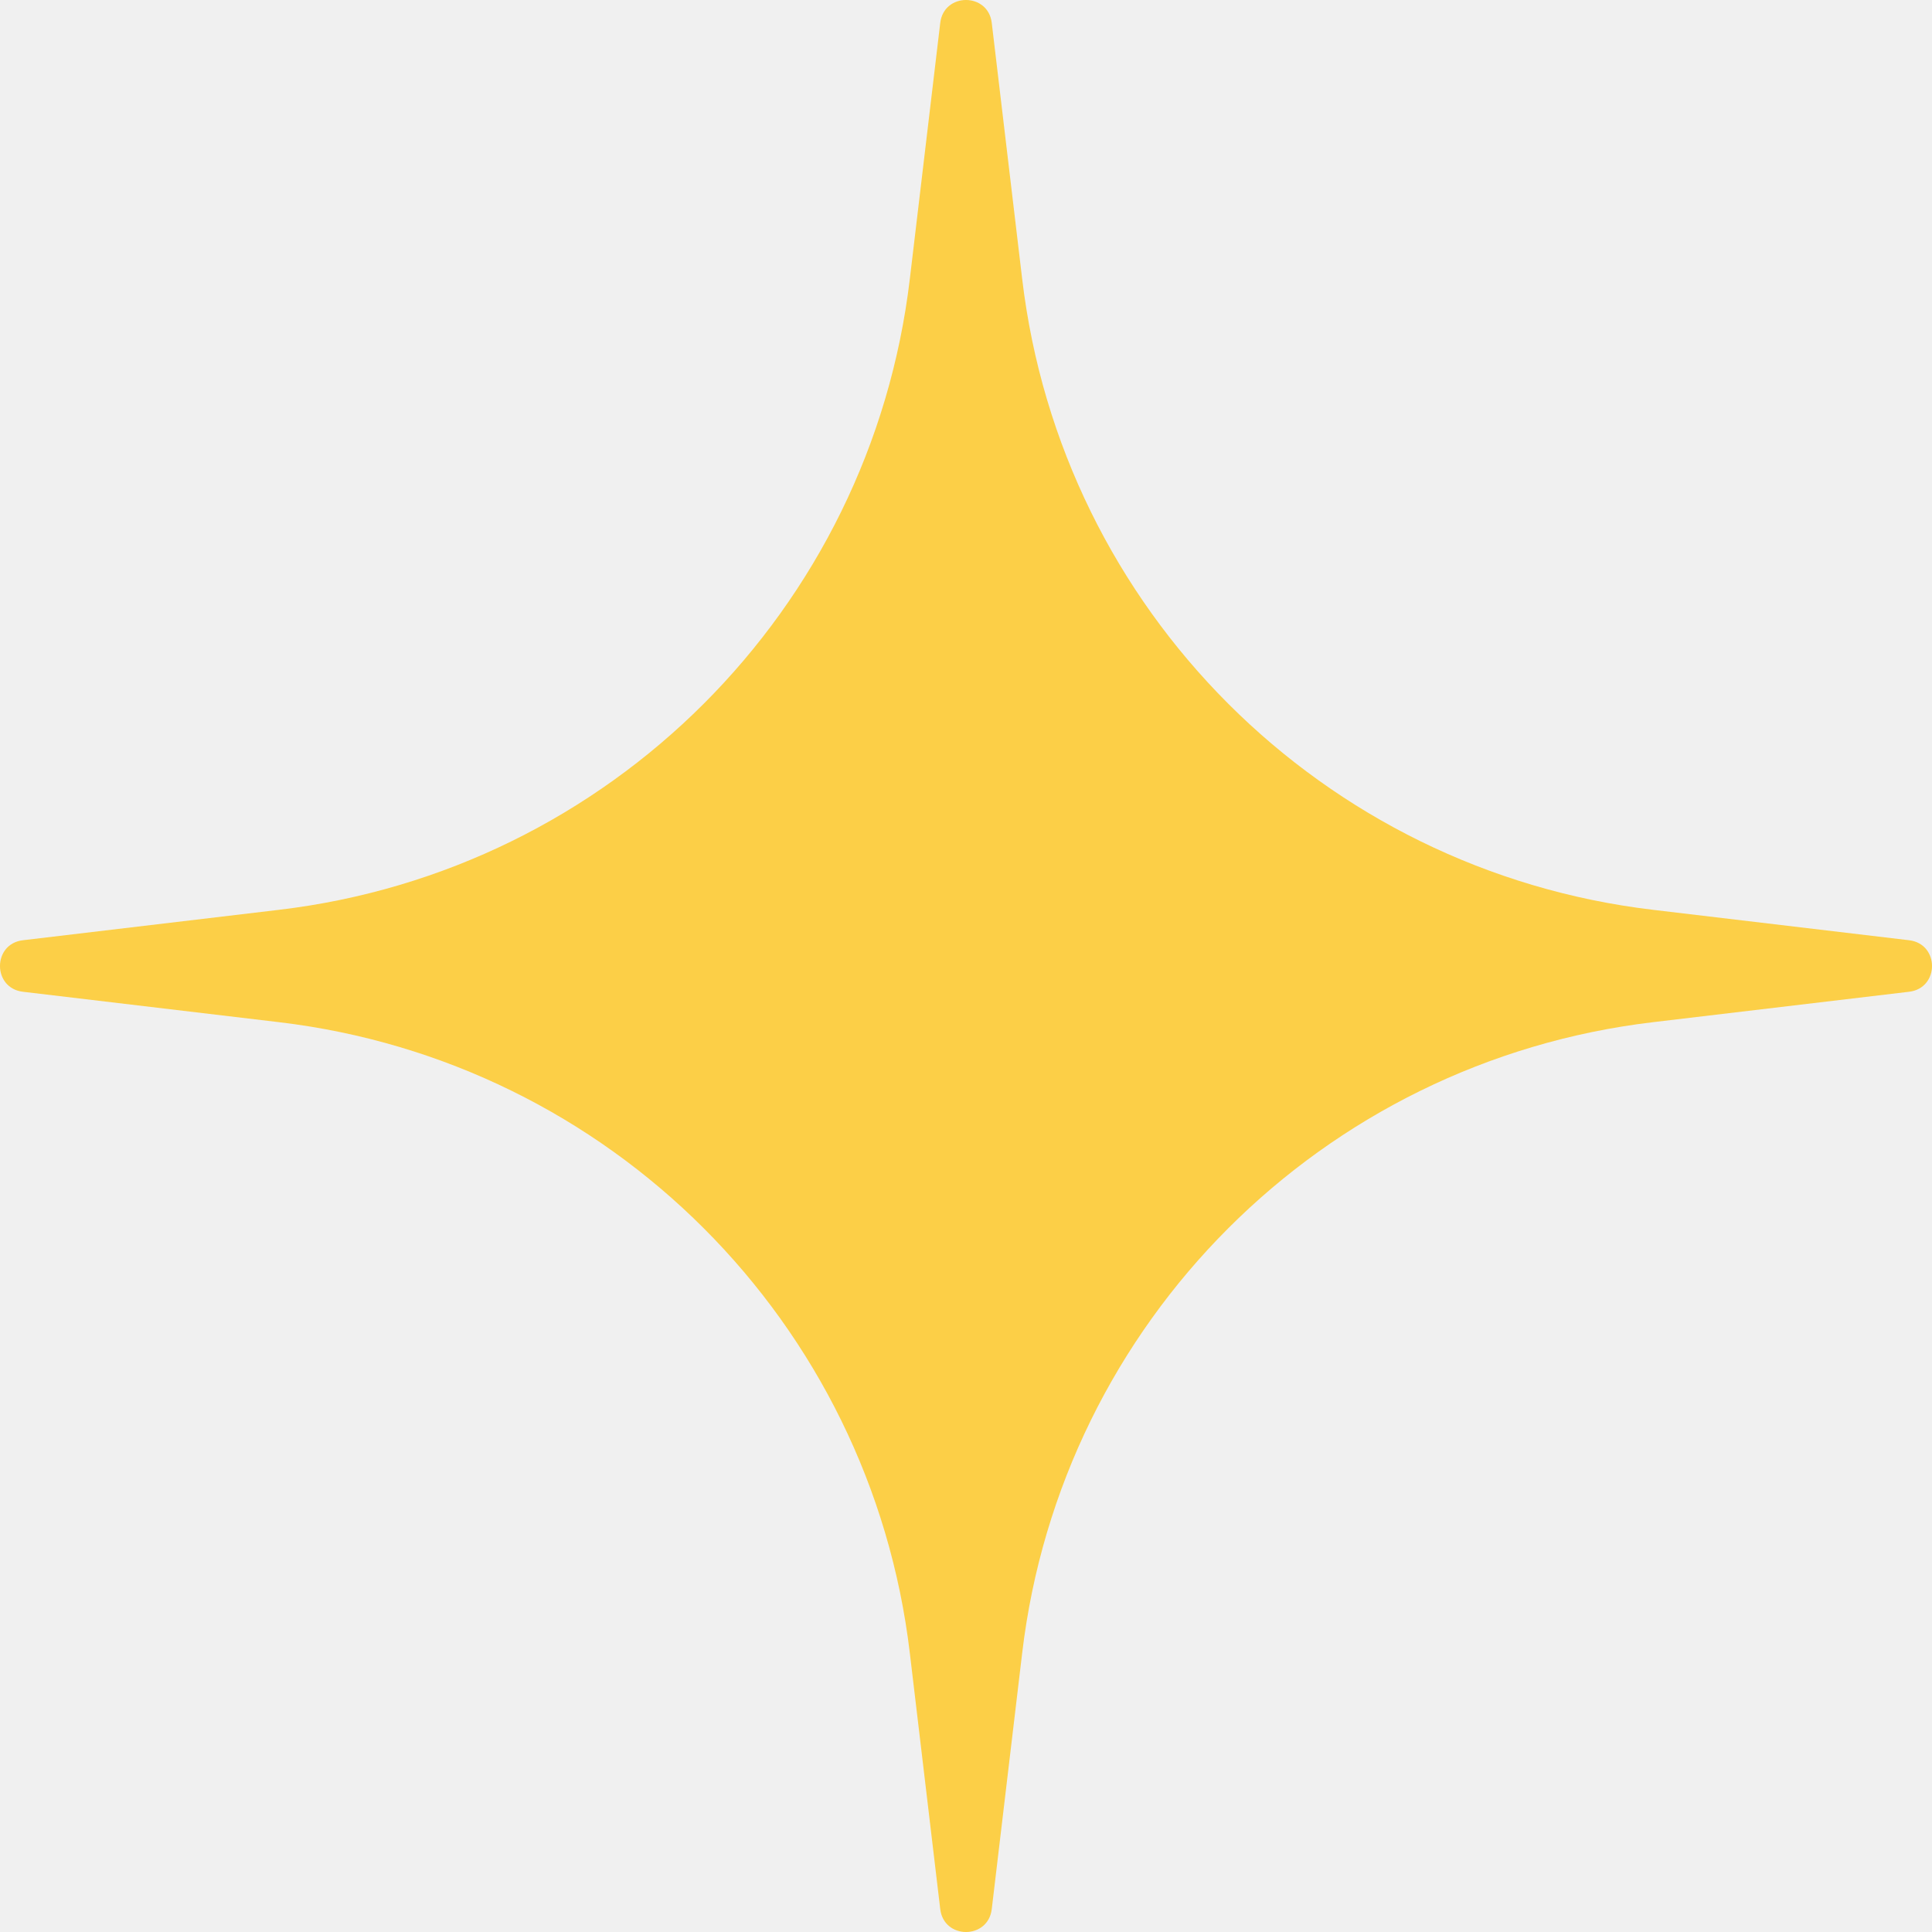
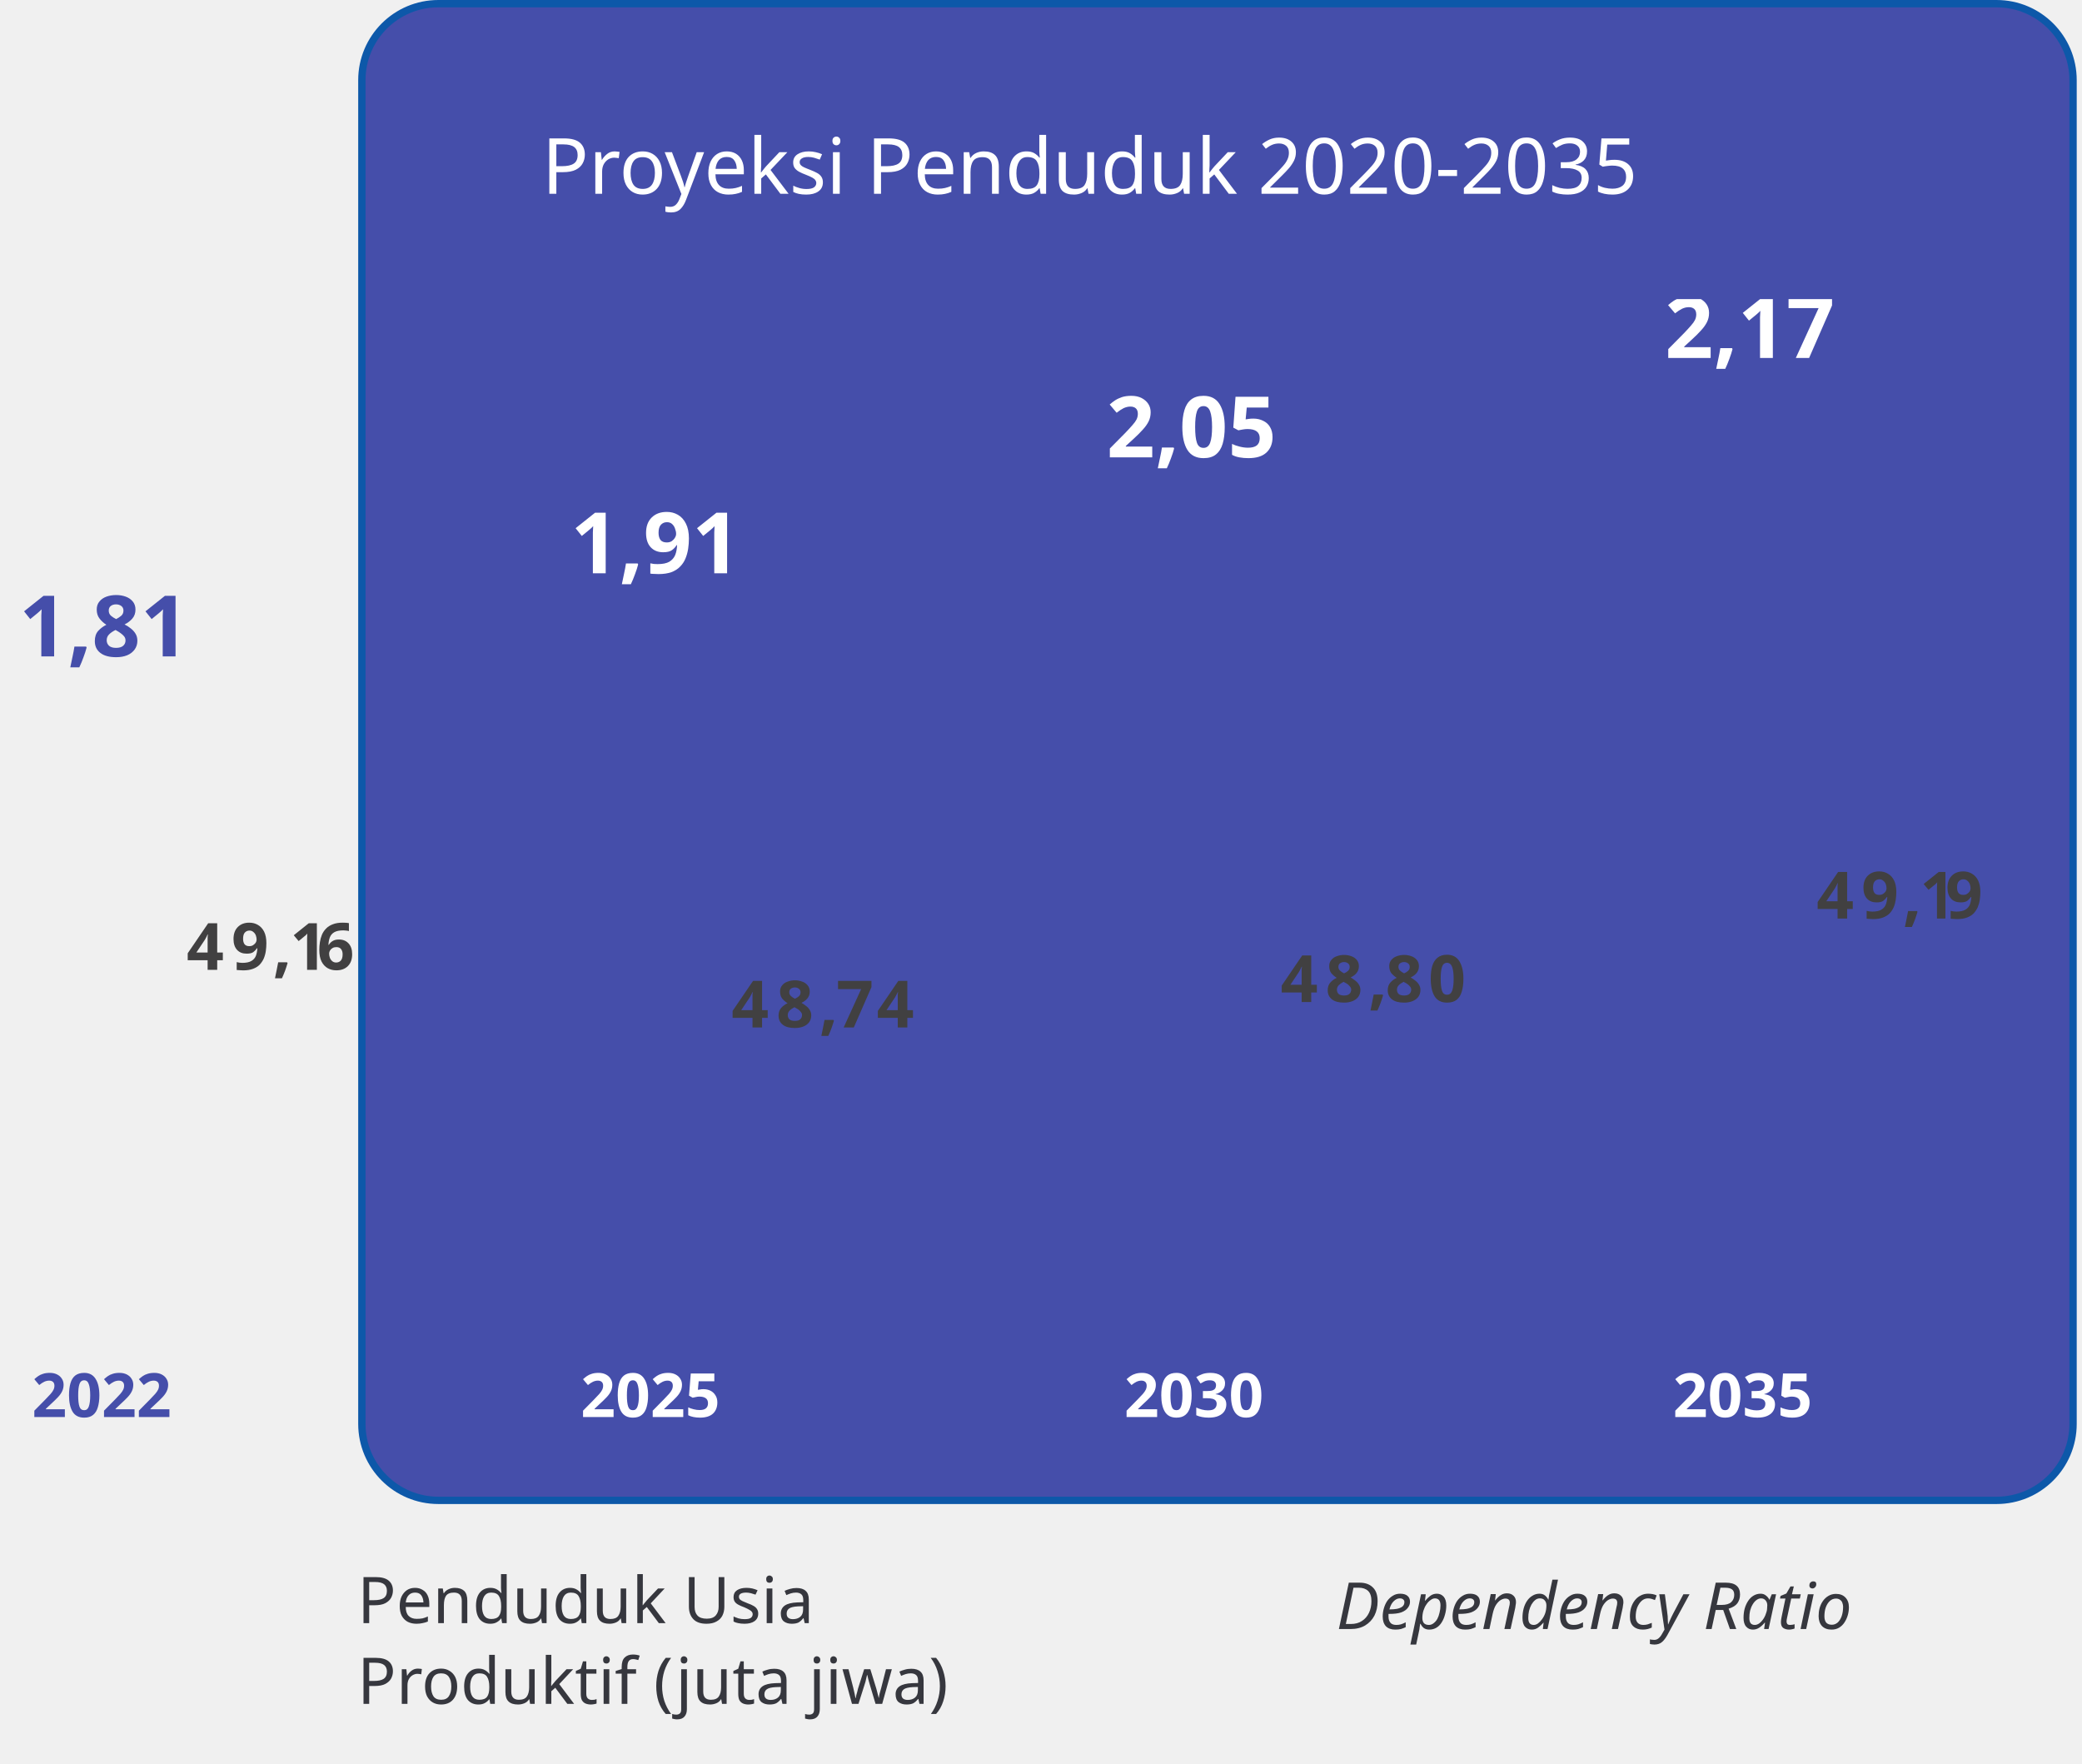
- <svg xmlns="http://www.w3.org/2000/svg" width="48" height="48" viewBox="0 0 48 48" fill="none">
-   <path d="M23.36 0.569C23.45 -0.19 24.55 -0.19 24.64 0.569L25.396 6.933C26.371 15.15 32.85 21.629 41.067 22.604L47.431 23.36C48.19 23.45 48.19 24.55 47.431 24.64L41.067 25.396C32.85 26.371 26.371 32.85 25.396 41.067L24.64 47.431C24.55 48.19 23.45 48.19 23.36 47.431L22.604 41.067C21.629 32.85 15.15 26.371 6.933 25.396L0.569 24.64C-0.19 24.55 -0.19 23.45 0.569 23.36L6.933 22.604C15.15 21.629 21.629 15.15 22.604 6.933L23.36 0.569Z" fill="#FCCF47" />
+ <svg xmlns="http://www.w3.org/2000/svg" width="320.801" height="271.731" viewBox="0 0 320.801 271.731" fill="none" version="1.1" id="svg39418">
+   <defs id="defs39422">
+     <clipPath clipPathUnits="userSpaceOnUse" id="clipPath350994">
+       <g id="g350998" transform="matrix(2.834646,0,0,-2.834646,-1824.113,593.2238)">
+         <path d="M 558,3.2147e-6 H 768 V 297 H 558 Z" id="path350996" style="stroke-width:0.353" />
+       </g>
+     </clipPath>
+     <clipPath clipPathUnits="userSpaceOnUse" id="clipPath350988">
+       <g id="g350992" transform="matrix(2.834646,0,0,-2.834646,-1770.093,603.0457)">
+         <path d="M 558,3.2147e-6 H 768 V 297 H 558 Z" id="path350990" style="stroke-width:0.353" />
+       </g>
+     </clipPath>
+     <clipPath clipPathUnits="userSpaceOnUse" id="clipPath350982">
+       <g id="g350986" transform="matrix(2.834646,0,0,-2.834646,-1716.217,614.1675)">
+         <path d="M 558,3.2147e-6 H 768 V 297 H 558 Z" id="path350984" style="stroke-width:0.353" />
+       </g>
+     </clipPath>
+     <clipPath clipPathUnits="userSpaceOnUse" id="clipPath350976">
+       <g id="g350980" transform="matrix(2.834646,0,0,-2.834646,-1662.342,626.7336)">
+         <path d="M 558,3.2147e-6 H 768 V 297 H 558 Z" id="path350978" style="stroke-width:0.353" />
+       </g>
+     </clipPath>
+     <clipPath clipPathUnits="userSpaceOnUse" id="clipPath333920-5">
+       <path d="m 77.401,225.194 h 28.656 v -8.008 H 77.401 Z" id="path333918-0" />
+     </clipPath>
+     <clipPath clipPathUnits="userSpaceOnUse" id="clipPath333924-6">
+       <path d="m 77.401,225.194 h 28.656 v -8.008 H 77.401 Z" id="path333922-7" />
+     </clipPath>
+     <clipPath clipPathUnits="userSpaceOnUse" id="clipPath350970">
+       <g id="g350974" transform="matrix(2.834646,0,0,-2.834646,-1646.093,684.7538)">
+         <path d="M 558,3.2147e-6 H 768 V 297 H 558 Z" id="path350972" style="stroke-width:0.353" />
+       </g>
+     </clipPath>
+     <clipPath clipPathUnits="userSpaceOnUse" id="clipPath350964">
+       <g id="g350968" transform="matrix(2.834646,0,0,-2.834646,-1673.064,633.1554)">
+         <path d="M 558,3.2147e-6 H 768 V 297 H 558 Z" id="path350966" style="stroke-width:0.353" />
+       </g>
+     </clipPath>
+     <clipPath clipPathUnits="userSpaceOnUse" id="clipPath350958">
+       <g id="g350962" transform="matrix(2.834646,0,0,-2.834646,-1676.098,633.0752)">
+         <path d="M 558,3.2147e-6 H 768 V 297 H 558 Z" id="path350960" style="stroke-width:0.353" />
+       </g>
+     </clipPath>
+     <clipPath clipPathUnits="userSpaceOnUse" id="clipPath350952">
+       <g id="g350956" transform="matrix(2.834646,0,0,-2.834646,-1676.098,633.0752)">
+         <path d="M 558,3.2147e-6 H 768 V 297 H 558 Z" id="path350954" style="stroke-width:0.353" />
+       </g>
+     </clipPath>
+     <clipPath clipPathUnits="userSpaceOnUse" id="clipPath350946">
+       <g id="g350950" transform="matrix(2.834646,0,0,-2.834646,-1730.118,653.0078)">
+         <path d="M 558,3.2147e-6 H 768 V 297 H 558 Z" id="path350948" style="stroke-width:0.353" />
+       </g>
+     </clipPath>
+     <clipPath clipPathUnits="userSpaceOnUse" id="clipPath350940">
+       <g id="g350944" transform="matrix(2.834646,0,0,-2.834646,-1730.118,653.0078)">
+         <path d="M 558,3.2147e-6 H 768 V 297 H 558 Z" id="path350942" style="stroke-width:0.353" />
+       </g>
+     </clipPath>
+     <clipPath clipPathUnits="userSpaceOnUse" id="clipPath350934">
+       <g id="g350938" transform="matrix(2.834646,0,0,-2.834646,-1783.994,651.9967)">
+         <path d="M 558,3.2147e-6 H 768 V 297 H 558 Z" id="path350936" style="stroke-width:0.353" />
+       </g>
+     </clipPath>
+     <clipPath clipPathUnits="userSpaceOnUse" id="clipPath350928">
+       <g id="g350932" transform="matrix(2.834646,0,0,-2.834646,-1783.994,651.9967)">
+         <path d="M 558,3.2147e-6 H 768 V 297 H 558 Z" id="path350930" style="stroke-width:0.353" />
+       </g>
+     </clipPath>
+     <clipPath clipPathUnits="userSpaceOnUse" id="clipPath350922">
+       <g id="g350926" transform="matrix(2.834646,0,0,-2.834646,-1838.014,644.9192)">
+         <path d="M 558,3.2147e-6 H 768 V 297 H 558 Z" id="path350924" style="stroke-width:0.353" />
+       </g>
+     </clipPath>
+     <clipPath clipPathUnits="userSpaceOnUse" id="clipPath350916">
+       <g id="g350920" transform="matrix(2.834646,0,0,-2.834646,-1838.014,644.9192)">
+         <path d="M 558,3.2147e-6 H 768 V 297 H 558 Z" id="path350918" style="stroke-width:0.353" />
+       </g>
+     </clipPath>
+     <clipPath clipPathUnits="userSpaceOnUse" id="clipPath333948">
+       <path d="m 131.418,237.761 h 27.342 v -8.009 h -27.342 z" id="path333946" />
+     </clipPath>
+     <clipPath clipPathUnits="userSpaceOnUse" id="clipPath333952">
+       <path d="m 131.418,237.761 h 27.342 v -8.009 h -27.342 z" id="path333950" />
+     </clipPath>
+     <clipPath clipPathUnits="userSpaceOnUse" id="clipPath333976">
+       <path d="m 183.38,248.884 h 32.259 v -8.009 H 183.38 Z" id="path333974" />
+     </clipPath>
+     <clipPath clipPathUnits="userSpaceOnUse" id="clipPath333980">
+       <path d="m 183.38,248.884 h 32.259 v -8.009 H 183.38 Z" id="path333978" />
+     </clipPath>
+     <clipPath clipPathUnits="userSpaceOnUse" id="clipPath334004">
+       <path d="m 239.197,258.705 h 26.944 v -8.009 h -26.944 z" id="path334002" />
+     </clipPath>
+     <clipPath clipPathUnits="userSpaceOnUse" id="clipPath334008">
+       <path d="m 239.197,258.705 h 26.944 v -8.009 h -26.944 z" id="path334006" />
+     </clipPath>
+     <clipPath clipPathUnits="userSpaceOnUse" id="clipPath350910">
+       <g id="g350914">
+         <path d="M 558,3.2147e-6 H 768 V 297 H 558 Z" id="path350912" style="stroke-width:0.353" />
+       </g>
+     </clipPath>
+     <clipPath clipPathUnits="userSpaceOnUse" id="clipPath334034">
+       <path d="m 97.952,211.238 h 15.909 v -6.006 H 97.952 Z" id="path334032" />
+     </clipPath>
+     <clipPath clipPathUnits="userSpaceOnUse" id="clipPath334038">
+       <path d="m 97.952,211.238 h 3.731 v -6.006 h -3.731 z" id="path334036" />
+     </clipPath>
+     <clipPath clipPathUnits="userSpaceOnUse" id="clipPath334042">
+       <path d="m 101.683,211.238 h 3.451 v -6.006 h -3.451 z" id="path334040" />
+     </clipPath>
+     <clipPath clipPathUnits="userSpaceOnUse" id="clipPath334046">
+       <path d="m 105.135,211.238 h 1.419 v -6.006 h -1.419 z" id="path334044" />
+     </clipPath>
+     <clipPath clipPathUnits="userSpaceOnUse" id="clipPath334050">
+       <path d="m 106.555,211.238 h 3.576 v -6.006 h -3.576 z" id="path334048" />
+     </clipPath>
+     <clipPath clipPathUnits="userSpaceOnUse" id="clipPath334054">
+       <path d="m 110.13,211.238 h 3.731 v -6.006 h -3.731 z" id="path334052" />
+     </clipPath>
+     <clipPath clipPathUnits="userSpaceOnUse" id="clipPath350904">
+       <g id="g350908">
+         <path d="M 558,3.2147e-6 H 768 V 297 H 558 Z" id="path350906" style="stroke-width:0.353" />
+       </g>
+     </clipPath>
+     <clipPath clipPathUnits="userSpaceOnUse" id="clipPath334128">
+       <path d="m 151.895,191.305 h 15.817 v -6.007 h -15.817 z" id="path334126" />
+     </clipPath>
+     <clipPath clipPathUnits="userSpaceOnUse" id="clipPath334132">
+       <path d="m 151.895,191.305 h 3.732 v -6.007 h -3.732 z" id="path334130" />
+     </clipPath>
+     <clipPath clipPathUnits="userSpaceOnUse" id="clipPath334136">
+       <path d="m 155.627,191.305 h 3.575 v -6.007 h -3.575 z" id="path334134" />
+     </clipPath>
+     <clipPath clipPathUnits="userSpaceOnUse" id="clipPath334140">
+       <path d="m 159.202,191.305 h 1.419 v -6.007 h -1.419 z" id="path334138" />
+     </clipPath>
+     <clipPath clipPathUnits="userSpaceOnUse" id="clipPath334144">
+       <path d="m 160.621,191.305 h 3.358 v -6.007 h -3.358 z" id="path334142" />
+     </clipPath>
+     <clipPath clipPathUnits="userSpaceOnUse" id="clipPath334148">
+       <path d="m 163.98,191.305 h 3.732 v -6.007 h -3.732 z" id="path334146" />
+     </clipPath>
+     <clipPath clipPathUnits="userSpaceOnUse" id="clipPath350898">
+       <g id="g350902">
+         <path d="M 558,3.2147e-6 H 768 V 297 H 558 Z" id="path350900" style="stroke-width:0.353" />
+       </g>
+     </clipPath>
+     <clipPath clipPathUnits="userSpaceOnUse" id="clipPath334222">
+       <path d="m 205.838,192.316 h 15.979 v -6.007 h -15.979 z" id="path334220" />
+     </clipPath>
+     <clipPath clipPathUnits="userSpaceOnUse" id="clipPath334226">
+       <path d="m 205.838,192.316 h 3.731 v -6.007 h -3.731 z" id="path334224" />
+     </clipPath>
+     <clipPath clipPathUnits="userSpaceOnUse" id="clipPath334230">
+       <path d="m 209.569,192.316 h 3.575 v -6.007 h -3.575 z" id="path334228" />
+     </clipPath>
+     <clipPath clipPathUnits="userSpaceOnUse" id="clipPath334234">
+       <path d="m 213.143,192.316 h 1.419 v -6.007 h -1.419 z" id="path334232" />
+     </clipPath>
+     <clipPath clipPathUnits="userSpaceOnUse" id="clipPath334238">
+       <path d="m 214.563,192.316 h 3.575 v -6.007 h -3.575 z" id="path334236" />
+     </clipPath>
+     <clipPath clipPathUnits="userSpaceOnUse" id="clipPath334242">
+       <path d="m 218.139,192.316 h 3.678 v -6.007 h -3.678 z" id="path334240" />
+     </clipPath>
+     <clipPath clipPathUnits="userSpaceOnUse" id="clipPath350892">
+       <g id="g350896">
+         <path d="M 558,3.2147e-6 H 768 V 297 H 558 Z" id="path350894" style="stroke-width:0.353" />
+       </g>
+     </clipPath>
+     <clipPath clipPathUnits="userSpaceOnUse" id="clipPath334316">
+       <path d="m 259.78,199.538 h 14.173 v -6.007 H 259.78 Z" id="path334314" />
+     </clipPath>
+     <clipPath clipPathUnits="userSpaceOnUse" id="clipPath334320">
+       <path d="m 259.78,199.538 h 3.732 v -6.007 h -3.732 z" id="path334318" />
+     </clipPath>
+     <clipPath clipPathUnits="userSpaceOnUse" id="clipPath334324">
+       <path d="m 263.512,199.538 h 3.45 v -6.007 h -3.45 z" id="path334322" />
+     </clipPath>
+     <clipPath clipPathUnits="userSpaceOnUse" id="clipPath334328">
+       <path d="m 266.962,199.538 h 1.419 v -6.007 h -1.419 z" id="path334326" />
+     </clipPath>
+     <clipPath clipPathUnits="userSpaceOnUse" id="clipPath334332">
+       <path d="m 268.38,199.538 h 2.123 v -6.007 h -2.123 z" id="path334330" />
+     </clipPath>
+     <clipPath clipPathUnits="userSpaceOnUse" id="clipPath334336">
+       <path d="m 270.503,199.538 h 3.45 v -6.007 h -3.45 z" id="path334334" />
+     </clipPath>
+     <clipPath clipPathUnits="userSpaceOnUse" id="clipPath336140">
+       <path d="m 83.766,153.397 h 15.25 v -6.674 h -15.25 z" id="path336138" />
+     </clipPath>
+     <clipPath clipPathUnits="userSpaceOnUse" id="clipPath336144">
+       <path d="m 83.766,153.397 h 15.25 v -6.674 h -15.25 z" id="path336142" />
+     </clipPath>
+     <clipPath clipPathUnits="userSpaceOnUse" id="clipPath336168">
+       <path d="m 137.971,153.397 h 14.744 v -6.674 h -14.744 z" id="path336166" />
+     </clipPath>
+     <clipPath clipPathUnits="userSpaceOnUse" id="clipPath336172">
+       <path d="m 137.971,153.397 h 14.744 v -6.674 h -14.744 z" id="path336170" />
+     </clipPath>
+     <clipPath clipPathUnits="userSpaceOnUse" id="clipPath336196">
+       <path d="m 191.664,153.397 h 15.226 v -6.674 h -15.226 z" id="path336194" />
+     </clipPath>
+     <clipPath clipPathUnits="userSpaceOnUse" id="clipPath336200">
+       <path d="m 191.664,153.397 h 15.226 v -6.674 h -15.226 z" id="path336198" />
+     </clipPath>
+     <clipPath clipPathUnits="userSpaceOnUse" id="clipPath336224">
+       <path d="m 245.866,153.397 h 14.66 v -6.674 h -14.66 z" id="path336222" />
+     </clipPath>
+     <clipPath clipPathUnits="userSpaceOnUse" id="clipPath336228">
+       <path d="m 245.866,153.397 h 14.66 v -6.674 h -14.66 z" id="path336226" />
+     </clipPath>
+     <clipPath clipPathUnits="userSpaceOnUse" id="clipPath350886">
+       <g id="g350890">
+         <path d="M 558,3.2147e-6 H 768 V 297 H 558 Z" id="path350888" style="stroke-width:0.353" />
+       </g>
+     </clipPath>
+     <clipPath clipPathUnits="userSpaceOnUse" id="clipPath350868">
+       <g id="g350872" transform="matrix(2.834646,0,0,-2.834646,-1769.371,703.7917)">
+         <path d="M 558,3.2147e-6 H 768 V 297 H 558 Z" id="path350870" style="stroke-width:0.353" />
+       </g>
+     </clipPath>
+     <clipPath clipPathUnits="userSpaceOnUse" id="clipPath336294">
+       <path d="m 193.949,140.896 h 52.501 v -6.007 h -52.501 z" id="path336292" />
+     </clipPath>
+     <clipPath clipPathUnits="userSpaceOnUse" id="clipPath336298">
+       <path d="m 193.949,140.896 h 52.501 v -6.007 h -52.501 z" id="path336296" />
+     </clipPath>
+     <clipPath clipPathUnits="userSpaceOnUse" id="clipPath41875">
+       <g id="g41881">
+         <g id="g41879" transform="matrix(5.226825,0,0,5.226825,-3199.756,-1033.971)">
+           <path d="M 558,3.2147e-6 H 768 V 297 H 558 Z" id="path41877" style="stroke-width:0.353" />
+         </g>
+       </g>
+     </clipPath>
+     <clipPath clipPathUnits="userSpaceOnUse" id="clipPath41890">
+       <g id="g41896">
+         <g id="g41894" transform="matrix(5.226825,0,0,5.226825,-3199.756,-1033.971)">
+           <path d="M 558,3.2147e-6 H 768 V 297 H 558 Z" id="path41892" style="stroke-width:0.353" />
+         </g>
+       </g>
+     </clipPath>
+   </defs>
+   <rect style="fill:#454eaa;fill-opacity:1;stroke:#0d58a9;stroke-width:2.259;stroke-linecap:round;stroke-opacity:1;paint-order:stroke markers fill;stop-color:#000000" id="rect381287" width="262.536" height="229.468" x="56.322" y="1.13" rx="11.216" ry="11.216" />
+   <text id="text123481-6" y="29.855" x="83.489" style="font-style:normal;font-variant:normal;font-weight:normal;font-stretch:normal;font-size:11.945px;line-height:1.1;font-family:Rubik;-inkscape-font-specification:Rubik;text-align:center;direction:ltr;text-anchor:middle;fill:#ffffff;fill-opacity:1;stroke:none;stroke-width:0.656;stroke-linecap:round;stroke-linejoin:round;stroke-miterlimit:10;stroke-dasharray:none;stroke-dashoffset:0;stroke-opacity:1;paint-order:normal" xml:space="preserve">
+     <tspan style="font-style:normal;font-variant:normal;font-weight:normal;font-stretch:normal;font-size:11.945px;line-height:1.1;font-family:Rubik;-inkscape-font-specification:Rubik;text-align:start;text-anchor:start;fill:#ffffff;fill-opacity:1;stroke-width:0.656" y="29.855" x="83.489" id="tspan124211-0">Proyeksi Penduduk 2020-2035</tspan>
+   </text>
+   <g id="g333858" transform="matrix(1.5598,0,0,-1.5598,252.3311,61.74021)" clip-path="url(#clipPath350994)" style="fill:#55c494;fill-opacity:1">
+     <path d="m 0,0 h 9.713 c 6.522,0 11.808,-5.287 11.808,-11.808 V -81.6 c 0,-5.484 -4.445,-9.93 -9.929,-9.93 H 9.393 c -5.188,0 -9.393,4.205 -9.393,9.393 0,0 0,0 0,0 z" style="fill:#55c494;fill-opacity:1;fill-rule:nonzero;stroke:none" id="path333860" />
+   </g>
+   <g id="g333862" transform="matrix(1.5598,0,0,-1.5598,168.0706,77.06041)" clip-path="url(#clipPath350988)" style="fill:#55c494;fill-opacity:1">
+     <path d="m 0,0 h 11.419 c 5.659,0 10.247,-4.588 10.247,-10.247 V -72.22 c 0,-5.24 -4.248,-9.488 -9.488,-9.488 h -2.5 C 4.333,-81.708 0,-77.375 0,-72.03 Z" style="fill:#55c494;fill-opacity:1;fill-rule:nonzero;stroke:none" id="path333864" />
+   </g>
+   <g id="g333866" transform="matrix(1.5598,0,0,-1.5598,84.0353,94.40822)" clip-path="url(#clipPath350982)" style="fill:#55c494;fill-opacity:1">
+     <path d="m 0,0 h 10.136 c 6.288,0 11.385,-5.098 11.385,-11.386 v -49.522 c 0,-5.345 -4.333,-9.678 -9.678,-9.678 H 9.868 c -5.45,0 -9.868,4.418 -9.868,9.867 z" style="fill:#55c494;fill-opacity:1;fill-rule:nonzero;stroke:none" id="path333868" />
+   </g>
+   <g id="g333870" transform="matrix(1.5598,0,0,-1.5598,0,114.0088)" clip-path="url(#clipPath350976)" style="fill:#55c494;fill-opacity:1">
+     <path d="m 0,4.16 h 10.896 c 5.868,0 10.625,-4.757 10.625,-10.626 V -48.817 c 0,-5.083 -4.12,-9.203 -9.203,-9.203 v 0 H 9.868 C 4.418,-58.02 0,-53.602 0,-48.152 v 0 z" style="fill:#55c494;fill-opacity:1;fill-rule:nonzero;stroke:none" id="path333872" />
+   </g>
+   <g id="g333940" transform="matrix(1.5598,0,0,-1.5598,-126.4656,442.8152)" style="fill:#454eaa;fill-opacity:1">
+     <g clip-path="url(#clipPath333920-5)" id="g333938" style="fill:#454eaa;fill-opacity:1">
+       <g id="g333936" style="fill:#454eaa;fill-opacity:1">
+         <g id="g333926" style="fill:#454eaa;fill-opacity:1" />
+         <g id="g333934" style="fill:#454eaa;fill-opacity:1">
+           <g clip-path="url(#clipPath333924-6)" id="g333932" style="fill:#454eaa;fill-opacity:1">
+             <text xml:space="preserve" transform="scale(1,-1)" style="font-variant:normal;font-weight:bold;font-stretch:normal;font-size:8.393px;font-family:Montserrat;-inkscape-font-specification:Montserrat-Bold;writing-mode:lr-tb;fill:#454eaa;fill-opacity:1;fill-rule:nonzero;stroke:none" id="text333930" x="82.958" y="-219.056">
+               <tspan id="tspan333928" x="82.958" y="-219.056">1,81</tspan>
+             </text>
+           </g>
+         </g>
+       </g>
+     </g>
+   </g>
+   <g id="g333878" transform="matrix(1.5598,0,0,-1.5598,16.72479,124.0255)" clip-path="url(#clipPath350964)">
+     <path d="m 0,-13.074 53.986,-6.813 53.876,1.032 53.966,7.078" style="fill:none;stroke:#ee7d32;stroke-width:2.75;stroke-linecap:round;stroke-linejoin:round;stroke-miterlimit:28.346;stroke-dasharray:none;stroke-opacity:1" id="path333880" />
+   </g>
+   <g id="g333882" transform="matrix(1.5598,0,0,-1.5598,21.45679,144.2925)" clip-path="url(#clipPath350958)">
+     <path d="m 0,0 c 0,-1.675 -1.358,-3.033 -3.033,-3.033 -1.675,0 -3.033,1.358 -3.033,3.033 0,1.675 1.358,3.033 3.033,3.033 C -1.358,3.033 0,1.675 0,0" style="fill:#fcbf0e;fill-opacity:1;fill-rule:nonzero;stroke:none" id="path333884" />
+   </g>
+   <g id="g333886" transform="matrix(1.5598,0,0,-1.5598,21.45679,144.2925)" clip-path="url(#clipPath350952)">
+     <path d="m 0,0 c 0,-1.675 -1.358,-3.033 -3.033,-3.033 -1.675,0 -3.033,1.358 -3.033,3.033 0,1.675 1.358,3.033 3.033,3.033 C -1.358,3.033 0,1.675 0,0 Z" style="fill:none;stroke:#ee7d32;stroke-width:2;stroke-linecap:butt;stroke-linejoin:round;stroke-miterlimit:28.346;stroke-dasharray:none;stroke-opacity:1" id="path333888" />
+   </g>
+   <g id="g333890" transform="matrix(1.5598,0,0,-1.5598,105.7174,154.9913)" clip-path="url(#clipPath350946)">
+     <path d="m 0,0 c 0,-1.675 -1.358,-3.033 -3.033,-3.033 -1.675,0 -3.033,1.358 -3.033,3.033 0,1.675 1.358,3.033 3.033,3.033 C -1.358,3.033 0,1.675 0,0" style="fill:#fcbf0e;fill-opacity:1;fill-rule:nonzero;stroke:none" id="path333892" />
+   </g>
+   <g id="g333894" transform="matrix(1.5598,0,0,-1.5598,105.7174,154.9913)" clip-path="url(#clipPath350940)">
+     <path d="m 0,0 c 0,-1.675 -1.358,-3.033 -3.033,-3.033 -1.675,0 -3.033,1.358 -3.033,3.033 0,1.675 1.358,3.033 3.033,3.033 C -1.358,3.033 0,1.675 0,0 Z" style="fill:none;stroke:#ee7d32;stroke-width:2;stroke-linecap:butt;stroke-linejoin:round;stroke-miterlimit:28.346;stroke-dasharray:none;stroke-opacity:1" id="path333896" />
+   </g>
+   <g id="g333898" transform="matrix(1.5598,0,0,-1.5598,189.7526,153.4142)" clip-path="url(#clipPath350934)">
+     <path d="m 0,0 c 0,-1.675 -1.358,-3.033 -3.033,-3.033 -1.675,0 -3.033,1.358 -3.033,3.033 0,1.675 1.358,3.033 3.033,3.033 C -1.358,3.033 0,1.675 0,0" style="fill:#fcbf0e;fill-opacity:1;fill-rule:nonzero;stroke:none" id="path333900" />
+   </g>
+   <g id="g333902" transform="matrix(1.5598,0,0,-1.5598,189.7526,153.4142)" clip-path="url(#clipPath350928)">
+     <path d="m 0,0 c 0,-1.675 -1.358,-3.033 -3.033,-3.033 -1.675,0 -3.033,1.358 -3.033,3.033 0,1.675 1.358,3.033 3.033,3.033 C -1.358,3.033 0,1.675 0,0 Z" style="fill:none;stroke:#ee7d32;stroke-width:2;stroke-linecap:butt;stroke-linejoin:round;stroke-miterlimit:28.346;stroke-dasharray:none;stroke-opacity:1" id="path333904" />
+   </g>
+   <g id="g333906" transform="matrix(1.5598,0,0,-1.5598,274.0133,142.3747)" clip-path="url(#clipPath350922)">
+     <path d="m 0,0 c 0,-1.675 -1.358,-3.033 -3.033,-3.033 -1.675,0 -3.033,1.358 -3.033,3.033 0,1.675 1.358,3.033 3.033,3.033 C -1.358,3.033 0,1.675 0,0" style="fill:#fcbf0e;fill-opacity:1;fill-rule:nonzero;stroke:none" id="path333908" />
+   </g>
+   <g id="g333910" transform="matrix(1.5598,0,0,-1.5598,274.0133,142.3747)" clip-path="url(#clipPath350916)">
+     <path d="m 0,0 c 0,-1.675 -1.358,-3.033 -3.033,-3.033 -1.675,0 -3.033,1.358 -3.033,3.033 0,1.675 1.358,3.033 3.033,3.033 C -1.358,3.033 0,1.675 0,0 Z" style="fill:none;stroke:#ee7d32;stroke-width:2;stroke-linecap:butt;stroke-linejoin:round;stroke-miterlimit:28.346;stroke-dasharray:none;stroke-opacity:1" id="path333912" />
+   </g>
+   <g id="g333942" transform="matrix(1.5598,0,0,-1.5598,-125.7347,449.6096)">
+     <g id="g333944" />
+     <g id="g333968">
+       <g clip-path="url(#clipPath333948)" id="g333966">
+         <g id="g333964">
+           <g id="g333954" />
+           <g id="g333962">
+             <g clip-path="url(#clipPath333952)" id="g333960">
+               <text xml:space="preserve" transform="scale(1,-1)" style="font-variant:normal;font-weight:bold;font-stretch:normal;font-size:8.393px;font-family:Montserrat;-inkscape-font-specification:Montserrat-Bold;writing-mode:lr-tb;fill:#ffffff;fill-opacity:1;fill-rule:nonzero;stroke:none" id="text333958" x="136.974" y="-231.622">
+                 <tspan id="tspan333956" x="136.974" y="-231.622">1,91</tspan>
+               </text>
+             </g>
+           </g>
+         </g>
+       </g>
+     </g>
+   </g>
+   <g id="g333970" transform="matrix(1.5598,0,0,-1.5598,-125.7347,449.0998)">
+     <g id="g333972" />
+     <g id="g333996" transform="translate(6.536759)">
+       <g clip-path="url(#clipPath333976)" id="g333994">
+         <g id="g333992">
+           <g id="g333982" />
+           <g id="g333990">
+             <g clip-path="url(#clipPath333980)" id="g333988">
+               <text xml:space="preserve" transform="matrix(1,0,0,-1,183.3799,242.7451)" style="font-variant:normal;font-weight:bold;font-stretch:normal;font-size:8.393px;font-family:Montserrat;-inkscape-font-specification:Montserrat-Bold;writing-mode:lr-tb;fill:#ffffff;fill-opacity:1;fill-rule:nonzero;stroke:none" id="text333986">
+                 <tspan id="tspan333984" x="0" y="0">2,05</tspan>
+               </text>
+             </g>
+           </g>
+         </g>
+       </g>
+     </g>
+   </g>
+   <g id="g333998" transform="matrix(1.5598,0,0,-1.5598,-125.7347,449.6096)">
+     <g id="g334000" />
+     <g id="g334024">
+       <g clip-path="url(#clipPath334004)" id="g334022">
+         <g id="g334020">
+           <g id="g334010" />
+           <g id="g334018">
+             <g clip-path="url(#clipPath334008)" id="g334016">
+               <text xml:space="preserve" transform="scale(1,-1)" style="font-variant:normal;font-weight:bold;font-stretch:normal;font-size:8.393px;font-family:Montserrat;-inkscape-font-specification:Montserrat-Bold;writing-mode:lr-tb;fill:#ffffff;fill-opacity:1;fill-rule:nonzero;stroke:none" id="text334014" x="245.08" y="-252.893">
+                 <tspan id="tspan334012" x="245.08" y="-252.893">2,17</tspan>
+               </text>
+             </g>
+           </g>
+         </g>
+       </g>
+     </g>
+   </g>
+   <path d="m 591.919,221.88 h 6.886 v 2.966 h -6.886 z" style="fill:#fcbf0e;fill-opacity:1;fill-rule:nonzero;stroke:none;stroke-width:0.353" id="path334026" clip-path="url(#clipPath350910)" transform="matrix(5.25016,0,0,5.25016,-3083.432,-1027.161)" />
+   <g id="g334028" transform="matrix(1.85214,0,0,-1.85214,-152.6707,532.1372)">
+     <g id="g334030" />
+     <g id="g334118">
+       <g clip-path="url(#clipPath334034)" id="g334116">
+         <g id="g334066">
+           <g id="g334056" />
+           <g id="g334064">
+             <g clip-path="url(#clipPath334038)" id="g334062">
+               <text xml:space="preserve" transform="matrix(1,0,0,-1,97.9521,206.6348)" style="font-variant:normal;font-weight:bold;font-stretch:normal;font-size:5.417px;font-family:Montserrat;-inkscape-font-specification:Montserrat-Bold;writing-mode:lr-tb;fill:#414041;fill-opacity:1;fill-rule:nonzero;stroke:none" id="text334060">
+                 <tspan x="0" y="0" id="tspan334058">4</tspan>
+               </text>
+             </g>
+           </g>
+         </g>
+         <g id="g334078">
+           <g id="g334068" />
+           <g id="g334076">
+             <g clip-path="url(#clipPath334042)" id="g334074">
+               <text xml:space="preserve" transform="matrix(1,0,0,-1,101.6836,206.6348)" style="font-variant:normal;font-weight:bold;font-stretch:normal;font-size:5.417px;font-family:Montserrat;-inkscape-font-specification:Montserrat-Bold;writing-mode:lr-tb;fill:#414041;fill-opacity:1;fill-rule:nonzero;stroke:none" id="text334072">
+                 <tspan x="0" y="0" id="tspan334070">9</tspan>
+               </text>
+             </g>
+           </g>
+         </g>
+         <g id="g334090">
+           <g id="g334080" />
+           <g id="g334088">
+             <g clip-path="url(#clipPath334046)" id="g334086">
+               <text xml:space="preserve" transform="matrix(1,0,0,-1,105.1348,206.6348)" style="font-variant:normal;font-weight:bold;font-stretch:normal;font-size:5.417px;font-family:Montserrat;-inkscape-font-specification:Montserrat-Bold;writing-mode:lr-tb;fill:#414041;fill-opacity:1;fill-rule:nonzero;stroke:none" id="text334084">
+                 <tspan x="0" y="0" id="tspan334082">,</tspan>
+               </text>
+             </g>
+           </g>
+         </g>
+         <g id="g334102">
+           <g id="g334092" />
+           <g id="g334100">
+             <g clip-path="url(#clipPath334050)" id="g334098">
+               <text xml:space="preserve" transform="matrix(1,0,0,-1,106.5557,206.6348)" style="font-variant:normal;font-weight:bold;font-stretch:normal;font-size:5.417px;font-family:Montserrat;-inkscape-font-specification:Montserrat-Bold;writing-mode:lr-tb;fill:#414041;fill-opacity:1;fill-rule:nonzero;stroke:none" id="text334096">
+                 <tspan x="0" y="0" id="tspan334094">1</tspan>
+               </text>
+             </g>
+           </g>
+         </g>
+         <g id="g334114">
+           <g id="g334104" />
+           <g id="g334112">
+             <g clip-path="url(#clipPath334054)" id="g334110" />
+           </g>
+         </g>
+       </g>
+     </g>
+   </g>
+   <path d="m 610.948,228.896 h 6.853 v 2.966 h -6.853 z" style="fill:#fcbf0e;fill-opacity:1;fill-rule:nonzero;stroke:none;stroke-width:0.353" id="path334120" clip-path="url(#clipPath350904)" transform="matrix(5.25016,0,0,5.25016,-3098.216,-1055.2)" />
+   <g id="g334122" transform="matrix(1.85214,0,0,-1.85214,-168.6266,504.0981)">
+     <g id="g334124" />
+     <g id="g334212">
+       <g clip-path="url(#clipPath334128)" id="g334210">
+         <g id="g334160">
+           <g id="g334150" />
+           <g id="g334158">
+             <g clip-path="url(#clipPath334132)" id="g334156">
+               <text xml:space="preserve" transform="matrix(1,0,0,-1,151.8955,186.7012)" style="font-variant:normal;font-weight:bold;font-stretch:normal;font-size:5.417px;font-family:Montserrat;-inkscape-font-specification:Montserrat-Bold;writing-mode:lr-tb;fill:#414041;fill-opacity:1;fill-rule:nonzero;stroke:none" id="text334154">
+                 <tspan x="0" y="0" id="tspan334152">4</tspan>
+               </text>
+             </g>
+           </g>
+         </g>
+         <g id="g334172">
+           <g id="g334162" />
+           <g id="g334170">
+             <g clip-path="url(#clipPath334136)" id="g334168">
+               <text xml:space="preserve" transform="matrix(1,0,0,-1,155.627,186.7012)" style="font-variant:normal;font-weight:bold;font-stretch:normal;font-size:5.417px;font-family:Montserrat;-inkscape-font-specification:Montserrat-Bold;writing-mode:lr-tb;fill:#414041;fill-opacity:1;fill-rule:nonzero;stroke:none" id="text334166">
+                 <tspan x="0" y="0" id="tspan334164">8</tspan>
+               </text>
+             </g>
+           </g>
+         </g>
+         <g id="g334184">
+           <g id="g334174" />
+           <g id="g334182">
+             <g clip-path="url(#clipPath334140)" id="g334180">
+               <text xml:space="preserve" transform="matrix(1,0,0,-1,159.2021,186.7012)" style="font-variant:normal;font-weight:bold;font-stretch:normal;font-size:5.417px;font-family:Montserrat;-inkscape-font-specification:Montserrat-Bold;writing-mode:lr-tb;fill:#414041;fill-opacity:1;fill-rule:nonzero;stroke:none" id="text334178">
+                 <tspan x="0" y="0" id="tspan334176">,</tspan>
+               </text>
+             </g>
+           </g>
+         </g>
+         <g id="g334196">
+           <g id="g334186" />
+           <g id="g334194">
+             <g clip-path="url(#clipPath334144)" id="g334192">
+               <text xml:space="preserve" transform="matrix(1,0,0,-1,160.6211,186.7012)" style="font-variant:normal;font-weight:bold;font-stretch:normal;font-size:5.417px;font-family:Montserrat;-inkscape-font-specification:Montserrat-Bold;writing-mode:lr-tb;fill:#414041;fill-opacity:1;fill-rule:nonzero;stroke:none" id="text334190">
+                 <tspan x="0" y="0" id="tspan334188">7</tspan>
+               </text>
+             </g>
+           </g>
+         </g>
+         <g id="g334208">
+           <g id="g334198" />
+           <g id="g334206">
+             <g clip-path="url(#clipPath334148)" id="g334204">
+               <text xml:space="preserve" transform="matrix(1,0,0,-1,163.9805,186.7012)" style="font-variant:normal;font-weight:bold;font-stretch:normal;font-size:5.417px;font-family:Montserrat;-inkscape-font-specification:Montserrat-Bold;writing-mode:lr-tb;fill:#414041;fill-opacity:1;fill-rule:nonzero;stroke:none" id="text334202">
+                 <tspan x="0" y="0" id="tspan334200">4</tspan>
+               </text>
+             </g>
+           </g>
+         </g>
+       </g>
+     </g>
+   </g>
+   <path d="m 629.978,228.533 h 6.911 v 2.966 h -6.911 z" style="fill:#fcbf0e;fill-opacity:1;fill-rule:nonzero;stroke:none;stroke-width:0.353" id="path334214" clip-path="url(#clipPath350898)" transform="matrix(5.25016,0,0,5.25016,-3113.51,-1057.239)" />
+   <g id="g334216" transform="matrix(1.85214,0,0,-1.85214,-183.9206,502.0588)">
+     <g id="g334218" />
+     <g id="g334306">
+       <g clip-path="url(#clipPath334222)" id="g334304">
+         <g id="g334254">
+           <g id="g334244" />
+           <g id="g334252">
+             <g clip-path="url(#clipPath334226)" id="g334250">
+               <text xml:space="preserve" transform="matrix(1,0,0,-1,205.8379,187.7119)" style="font-variant:normal;font-weight:bold;font-stretch:normal;font-size:5.417px;font-family:Montserrat;-inkscape-font-specification:Montserrat-Bold;writing-mode:lr-tb;fill:#414041;fill-opacity:1;fill-rule:nonzero;stroke:none" id="text334248">
+                 <tspan x="0" y="0" id="tspan334246">4</tspan>
+               </text>
+             </g>
+           </g>
+         </g>
+         <g id="g334266">
+           <g id="g334256" />
+           <g id="g334264">
+             <g clip-path="url(#clipPath334230)" id="g334262">
+               <text xml:space="preserve" transform="matrix(1,0,0,-1,209.5693,187.7119)" style="font-variant:normal;font-weight:bold;font-stretch:normal;font-size:5.417px;font-family:Montserrat;-inkscape-font-specification:Montserrat-Bold;writing-mode:lr-tb;fill:#414041;fill-opacity:1;fill-rule:nonzero;stroke:none" id="text334260">
+                 <tspan x="0" y="0" id="tspan334258">8</tspan>
+               </text>
+             </g>
+           </g>
+         </g>
+         <g id="g334278">
+           <g id="g334268" />
+           <g id="g334276">
+             <g clip-path="url(#clipPath334234)" id="g334274">
+               <text xml:space="preserve" transform="matrix(1,0,0,-1,213.1436,187.7119)" style="font-variant:normal;font-weight:bold;font-stretch:normal;font-size:5.417px;font-family:Montserrat;-inkscape-font-specification:Montserrat-Bold;writing-mode:lr-tb;fill:#414041;fill-opacity:1;fill-rule:nonzero;stroke:none" id="text334272">
+                 <tspan x="0" y="0" id="tspan334270">,</tspan>
+               </text>
+             </g>
+           </g>
+         </g>
+         <g id="g334290">
+           <g id="g334280" />
+           <g id="g334288">
+             <g clip-path="url(#clipPath334238)" id="g334286">
+               <text xml:space="preserve" transform="matrix(1,0,0,-1,214.5635,187.7119)" style="font-variant:normal;font-weight:bold;font-stretch:normal;font-size:5.417px;font-family:Montserrat;-inkscape-font-specification:Montserrat-Bold;writing-mode:lr-tb;fill:#414041;fill-opacity:1;fill-rule:nonzero;stroke:none" id="text334284">
+                 <tspan x="0" y="0" id="tspan334282">8</tspan>
+               </text>
+             </g>
+           </g>
+         </g>
+         <g id="g334302">
+           <g id="g334292" />
+           <g id="g334300">
+             <g clip-path="url(#clipPath334242)" id="g334298">
+               <text xml:space="preserve" transform="matrix(1,0,0,-1,218.1396,187.7119)" style="font-variant:normal;font-weight:bold;font-stretch:normal;font-size:5.417px;font-family:Montserrat;-inkscape-font-specification:Montserrat-Bold;writing-mode:lr-tb;fill:#414041;fill-opacity:1;fill-rule:nonzero;stroke:none" id="text334296">
+                 <tspan x="0" y="0" id="tspan334294">0</tspan>
+               </text>
+             </g>
+           </g>
+         </g>
+       </g>
+     </g>
+   </g>
+   <path d="m 649.008,226.02 h 6.276 v 2.966 h -6.276 z" style="fill:#fcbf0e;fill-opacity:1;fill-rule:nonzero;stroke:none;stroke-width:0.353" id="path334308" clip-path="url(#clipPath350892)" transform="matrix(5.25016,0,0,5.25016,-3130.843,-1056.729)" />
+   <g id="g334310" transform="matrix(1.85214,0,0,-1.85214,-201.2539,502.5686)">
+     <g id="g334312" />
+     <g id="g334400">
+       <g clip-path="url(#clipPath334316)" id="g334398">
+         <g id="g334348">
+           <g id="g334338" />
+           <g id="g334346">
+             <g clip-path="url(#clipPath334320)" id="g334344">
+               <text xml:space="preserve" transform="matrix(1,0,0,-1,259.7803,194.9346)" style="font-variant:normal;font-weight:bold;font-stretch:normal;font-size:5.417px;font-family:Montserrat;-inkscape-font-specification:Montserrat-Bold;writing-mode:lr-tb;fill:#414041;fill-opacity:1;fill-rule:nonzero;stroke:none" id="text334342">
+                 <tspan x="0" y="0" id="tspan334340">4</tspan>
+               </text>
+             </g>
+           </g>
+         </g>
+         <g id="g334360">
+           <g id="g334350" />
+           <g id="g334358">
+             <g clip-path="url(#clipPath334324)" id="g334356">
+               <text xml:space="preserve" transform="matrix(1,0,0,-1,263.5117,194.9346)" style="font-variant:normal;font-weight:bold;font-stretch:normal;font-size:5.417px;font-family:Montserrat;-inkscape-font-specification:Montserrat-Bold;writing-mode:lr-tb;fill:#414041;fill-opacity:1;fill-rule:nonzero;stroke:none" id="text334354">
+                 <tspan x="0" y="0" id="tspan334352">9</tspan>
+               </text>
+             </g>
+           </g>
+         </g>
+         <g id="g334372">
+           <g id="g334362" />
+           <g id="g334370">
+             <g clip-path="url(#clipPath334328)" id="g334368">
+               <text xml:space="preserve" transform="matrix(1,0,0,-1,266.9619,194.9346)" style="font-variant:normal;font-weight:bold;font-stretch:normal;font-size:5.417px;font-family:Montserrat;-inkscape-font-specification:Montserrat-Bold;writing-mode:lr-tb;fill:#414041;fill-opacity:1;fill-rule:nonzero;stroke:none" id="text334366">
+                 <tspan x="0" y="0" id="tspan334364">,</tspan>
+               </text>
+             </g>
+           </g>
+         </g>
+         <g id="g334384">
+           <g id="g334374" />
+           <g id="g334382">
+             <g clip-path="url(#clipPath334332)" id="g334380">
+               <text xml:space="preserve" transform="matrix(1,0,0,-1,268.3799,194.9346)" style="font-variant:normal;font-weight:bold;font-stretch:normal;font-size:5.417px;font-family:Montserrat;-inkscape-font-specification:Montserrat-Bold;writing-mode:lr-tb;fill:#414041;fill-opacity:1;fill-rule:nonzero;stroke:none" id="text334378">
+                 <tspan x="0" y="0" id="tspan334376">1</tspan>
+               </text>
+             </g>
+           </g>
+         </g>
+         <g id="g334396">
+           <g id="g334386" />
+           <g id="g334394">
+             <g clip-path="url(#clipPath334336)" id="g334392">
+               <text xml:space="preserve" transform="matrix(1,0,0,-1,270.5029,194.9346)" style="font-variant:normal;font-weight:bold;font-stretch:normal;font-size:5.417px;font-family:Montserrat;-inkscape-font-specification:Montserrat-Bold;writing-mode:lr-tb;fill:#414041;fill-opacity:1;fill-rule:nonzero;stroke:none" id="text334390">
+                 <tspan x="0" y="0" id="tspan334388">9</tspan>
+               </text>
+             </g>
+           </g>
+         </g>
+       </g>
+     </g>
+   </g>
+   <g id="g336134" transform="matrix(1.5598,0,0,-1.5598,-125.7347,449.6096)" style="fill:#454eaa;fill-opacity:1">
+     <g id="g336136" style="fill:#454eaa;fill-opacity:1" />
+     <g id="g336160" style="fill:#454eaa;fill-opacity:1">
+       <g clip-path="url(#clipPath336140)" id="g336158" style="fill:#454eaa;fill-opacity:1">
+         <g id="g336156" style="fill:#454eaa;fill-opacity:1">
+           <g id="g336146" style="fill:#454eaa;fill-opacity:1" />
+           <g id="g336154" style="fill:#454eaa;fill-opacity:1">
+             <g clip-path="url(#clipPath336144)" id="g336152" style="fill:#454eaa;fill-opacity:1">
+               <text xml:space="preserve" transform="matrix(1,0,0,-1,83.7666,148.2812)" style="font-variant:normal;font-weight:bold;font-stretch:normal;font-size:6.018px;font-family:Montserrat;-inkscape-font-specification:Montserrat-Bold;writing-mode:lr-tb;fill:#454eaa;fill-opacity:1;fill-rule:nonzero;stroke:none" id="text336150">
+                 <tspan x="0 3.551 7.613" y="0" id="tspan336148">2022</tspan>
+               </text>
+             </g>
+           </g>
+         </g>
+       </g>
+     </g>
+   </g>
+   <g id="g336162" transform="matrix(1.5598,0,0,-1.5598,-125.7347,449.6096)">
+     <g id="g336164" />
+     <g id="g336188">
+       <g clip-path="url(#clipPath336168)" id="g336186">
+         <g id="g336184">
+           <g id="g336174" />
+           <g id="g336182">
+             <g clip-path="url(#clipPath336172)" id="g336180">
+               <text xml:space="preserve" transform="matrix(1,0,0,-1,137.9707,148.2812)" style="font-variant:normal;font-weight:bold;font-stretch:normal;font-size:6.018px;font-family:Montserrat;-inkscape-font-specification:Montserrat-Bold;writing-mode:lr-tb;fill:#ffffff;fill-opacity:1;fill-rule:nonzero;stroke:none" id="text336178">
+                 <tspan x="0 3.551 7.613 11.164" y="0" id="tspan336176">2025</tspan>
+               </text>
+             </g>
+           </g>
+         </g>
+       </g>
+     </g>
+   </g>
+   <g id="g336190" transform="matrix(1.5598,0,0,-1.5598,-125.7347,449.6096)">
+     <g id="g336192" />
+     <g id="g336216">
+       <g clip-path="url(#clipPath336196)" id="g336214">
+         <g id="g336212">
+           <g id="g336202" />
+           <g id="g336210">
+             <g clip-path="url(#clipPath336200)" id="g336208">
+               <text xml:space="preserve" transform="matrix(1,0,0,-1,191.6641,148.2812)" style="font-variant:normal;font-weight:bold;font-stretch:normal;font-size:6.018px;font-family:Montserrat;-inkscape-font-specification:Montserrat-Bold;writing-mode:lr-tb;fill:#ffffff;fill-opacity:1;fill-rule:nonzero;stroke:none" id="text336206">
+                 <tspan x="0 3.551 7.577 11.14" y="0" id="tspan336204">2030</tspan>
+               </text>
+             </g>
+           </g>
+         </g>
+       </g>
+     </g>
+   </g>
+   <g id="g336218" transform="matrix(1.5598,0,0,-1.5598,-125.7347,449.6096)">
+     <g id="g336220" />
+     <g id="g336244">
+       <g clip-path="url(#clipPath336224)" id="g336242">
+         <g id="g336240">
+           <g id="g336230" />
+           <g id="g336238">
+             <g clip-path="url(#clipPath336228)" id="g336236">
+               <text xml:space="preserve" transform="matrix(1,0,0,-1,245.8662,148.2812)" style="font-variant:normal;font-weight:bold;font-stretch:normal;font-size:6.018px;font-family:Montserrat;-inkscape-font-specification:Montserrat-Bold;writing-mode:lr-tb;fill:#ffffff;fill-opacity:1;fill-rule:nonzero;stroke:none" id="text336234">
+                 <tspan x="0 3.551 7.577 11.08" y="0" id="tspan336232">2035</tspan>
+               </text>
+             </g>
+           </g>
+         </g>
+       </g>
+     </g>
+   </g>
+   <g id="g43753" transform="translate(-21.89353,16.50947)">
+     <path d="m 591.35,247.772 h 4.076 v 1.048 h -4.076 z" style="fill:#55c494;fill-opacity:1;fill-rule:nonzero;stroke:none;stroke-width:0.353" id="path336246" clip-path="url(#clipPath350886)" transform="matrix(5.226825,0,0,5.226825,-3044.2,-1067.657)" />
+     <g id="g43730" transform="translate(151.7288,-32.60602)">
+       <g id="g41914" transform="translate(-3.254237)">
+         <path d="M 49.22,263.829 H 70.526" style="fill:none;stroke:#ee7d32;stroke-width:5.071;stroke-linecap:round;stroke-linejoin:round;stroke-miterlimit:28.346;stroke-dasharray:none;stroke-opacity:1" id="path336278" clip-path="url(#clipPath41890)" />
+         <path d="m 62.801,263.756 c 0,1.545 -1.252,2.797 -2.797,2.797 -1.543,0 -2.795,-1.252 -2.795,-2.797 0,-1.545 1.252,-2.797 2.795,-2.797 1.545,0 2.797,1.252 2.797,2.797" style="fill:#fcbf0e;fill-opacity:1;fill-rule:nonzero;stroke:none;stroke-width:1.844" id="path336282" clip-path="url(#clipPath41875)" />
+         <g id="g336284" transform="matrix(1.843908,0,0,-1.843908,62.80099,263.7557)" clip-path="url(#clipPath350868)">
+           <path d="m 0,0 c 0,-0.838 -0.679,-1.517 -1.517,-1.517 -0.837,0 -1.516,0.679 -1.516,1.517 0,0.838 0.679,1.517 1.516,1.517 C -0.679,1.517 0,0.838 0,0 Z" style="fill:none;stroke:#ee7d32;stroke-width:2;stroke-linecap:butt;stroke-linejoin:round;stroke-miterlimit:28.346;stroke-dasharray:none;stroke-opacity:1" id="path336286" />
+         </g>
+       </g>
+       <g id="g336288" transform="matrix(1.843908,0,0,-1.843908,-281.5603,518.3962)" style="fill:#36373e;fill-opacity:1">
+         <g id="g336290" style="fill:#36373e;fill-opacity:1" />
+         <g id="g336314" style="fill:#36373e;fill-opacity:1">
+           <g clip-path="url(#clipPath336294)" id="g336312" style="fill:#36373e;fill-opacity:1">
+             <g id="g336310" style="fill:#36373e;fill-opacity:1">
+               <g id="g336300" style="fill:#36373e;fill-opacity:1" />
+               <g id="g336308" style="fill:#36373e;fill-opacity:1">
+                 <g clip-path="url(#clipPath336298)" id="g336306" style="fill:#36373e;fill-opacity:1">
+                   <text xml:space="preserve" transform="matrix(1,0,0,-1,193.9492,136.292)" style="font-style:italic;font-variant:normal;font-weight:normal;font-stretch:normal;font-size:5.417px;font-family:Rubik;-inkscape-font-specification:'Rubik Italic';writing-mode:lr-tb;fill:#36373e;fill-opacity:1;fill-rule:nonzero;stroke:none" id="text336304">
+                     <tspan id="tspan336302" style="font-style:italic;font-variant:normal;font-weight:normal;font-stretch:normal;font-family:Rubik;-inkscape-font-specification:'Rubik Italic';fill:#36373e;fill-opacity:1" x="0" y="0">Dependency Ratio</tspan>
+                   </text>
+                 </g>
+               </g>
+             </g>
+           </g>
+         </g>
+       </g>
+     </g>
+     <g clip-path="none" id="g381038" transform="matrix(1.5598,0,0,-1.5598,-52.46812,577.4183)">
+       <text xml:space="preserve" transform="scale(1,-1)" style="font-style:normal;font-variant:normal;font-weight:normal;font-stretch:normal;font-size:6.378px;font-family:Rubik;-inkscape-font-specification:Rubik;writing-mode:lr-tb;fill:#36373e;fill-opacity:1;fill-rule:nonzero;stroke:none" id="text381036" x="82.958" y="-220.442">
+         <tspan x="82.958" y="-220.442" id="tspan381084" style="font-style:normal;font-variant:normal;font-weight:normal;font-stretch:normal;font-family:Rubik;-inkscape-font-specification:Rubik;fill:#36373e;fill-opacity:1">Penduduk Usia </tspan>
+         <tspan x="82.958" y="-212.469" style="font-style:normal;font-variant:normal;font-weight:normal;font-stretch:normal;font-family:Rubik;-inkscape-font-specification:Rubik;fill:#36373e;fill-opacity:1" id="tspan43713">Produktif (juta jiwa)</tspan>
+       </text>
+     </g>
+   </g>
+   <text xml:space="preserve" style="font-variant:normal;font-weight:bold;font-stretch:normal;font-size:10.032px;font-family:Montserrat;-inkscape-font-specification:Montserrat-Bold;writing-mode:lr-tb;fill:#414041;fill-opacity:1;fill-rule:nonzero;stroke:none;stroke-width:1.852" id="text334108" x="48.857" y="149.403">
+     <tspan x="48.857" y="149.403" id="tspan334106" style="stroke-width:1.852">6</tspan>
+   </text>
</svg>
